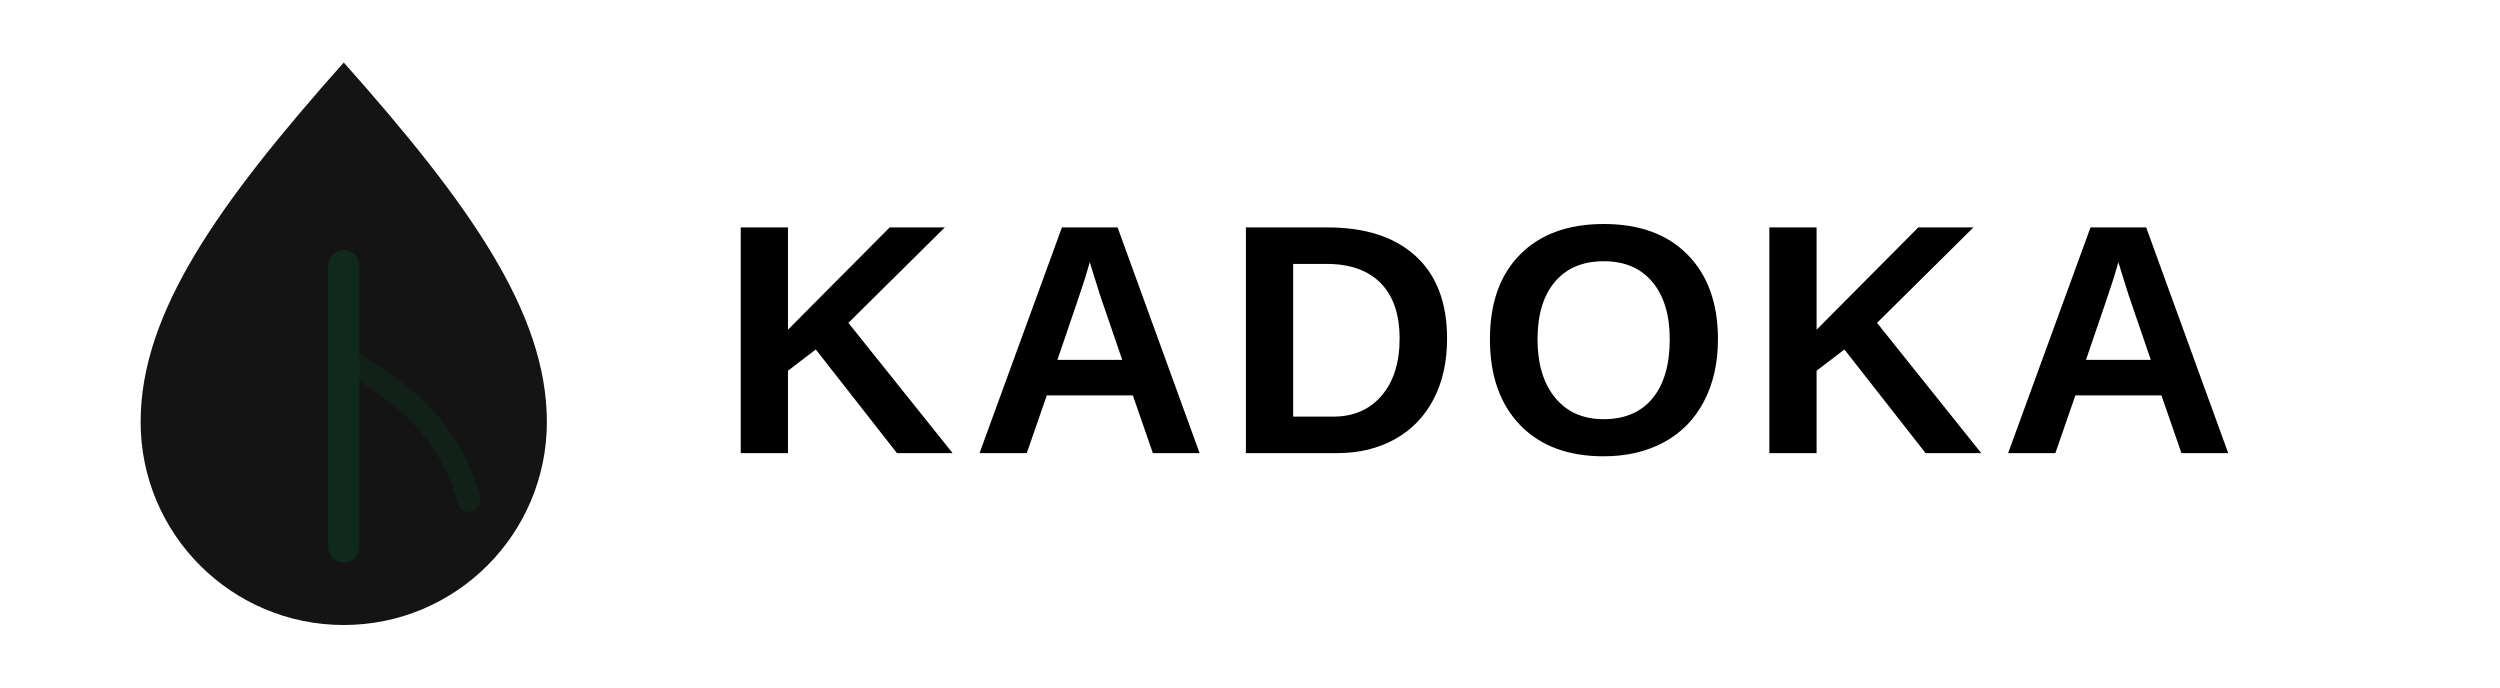
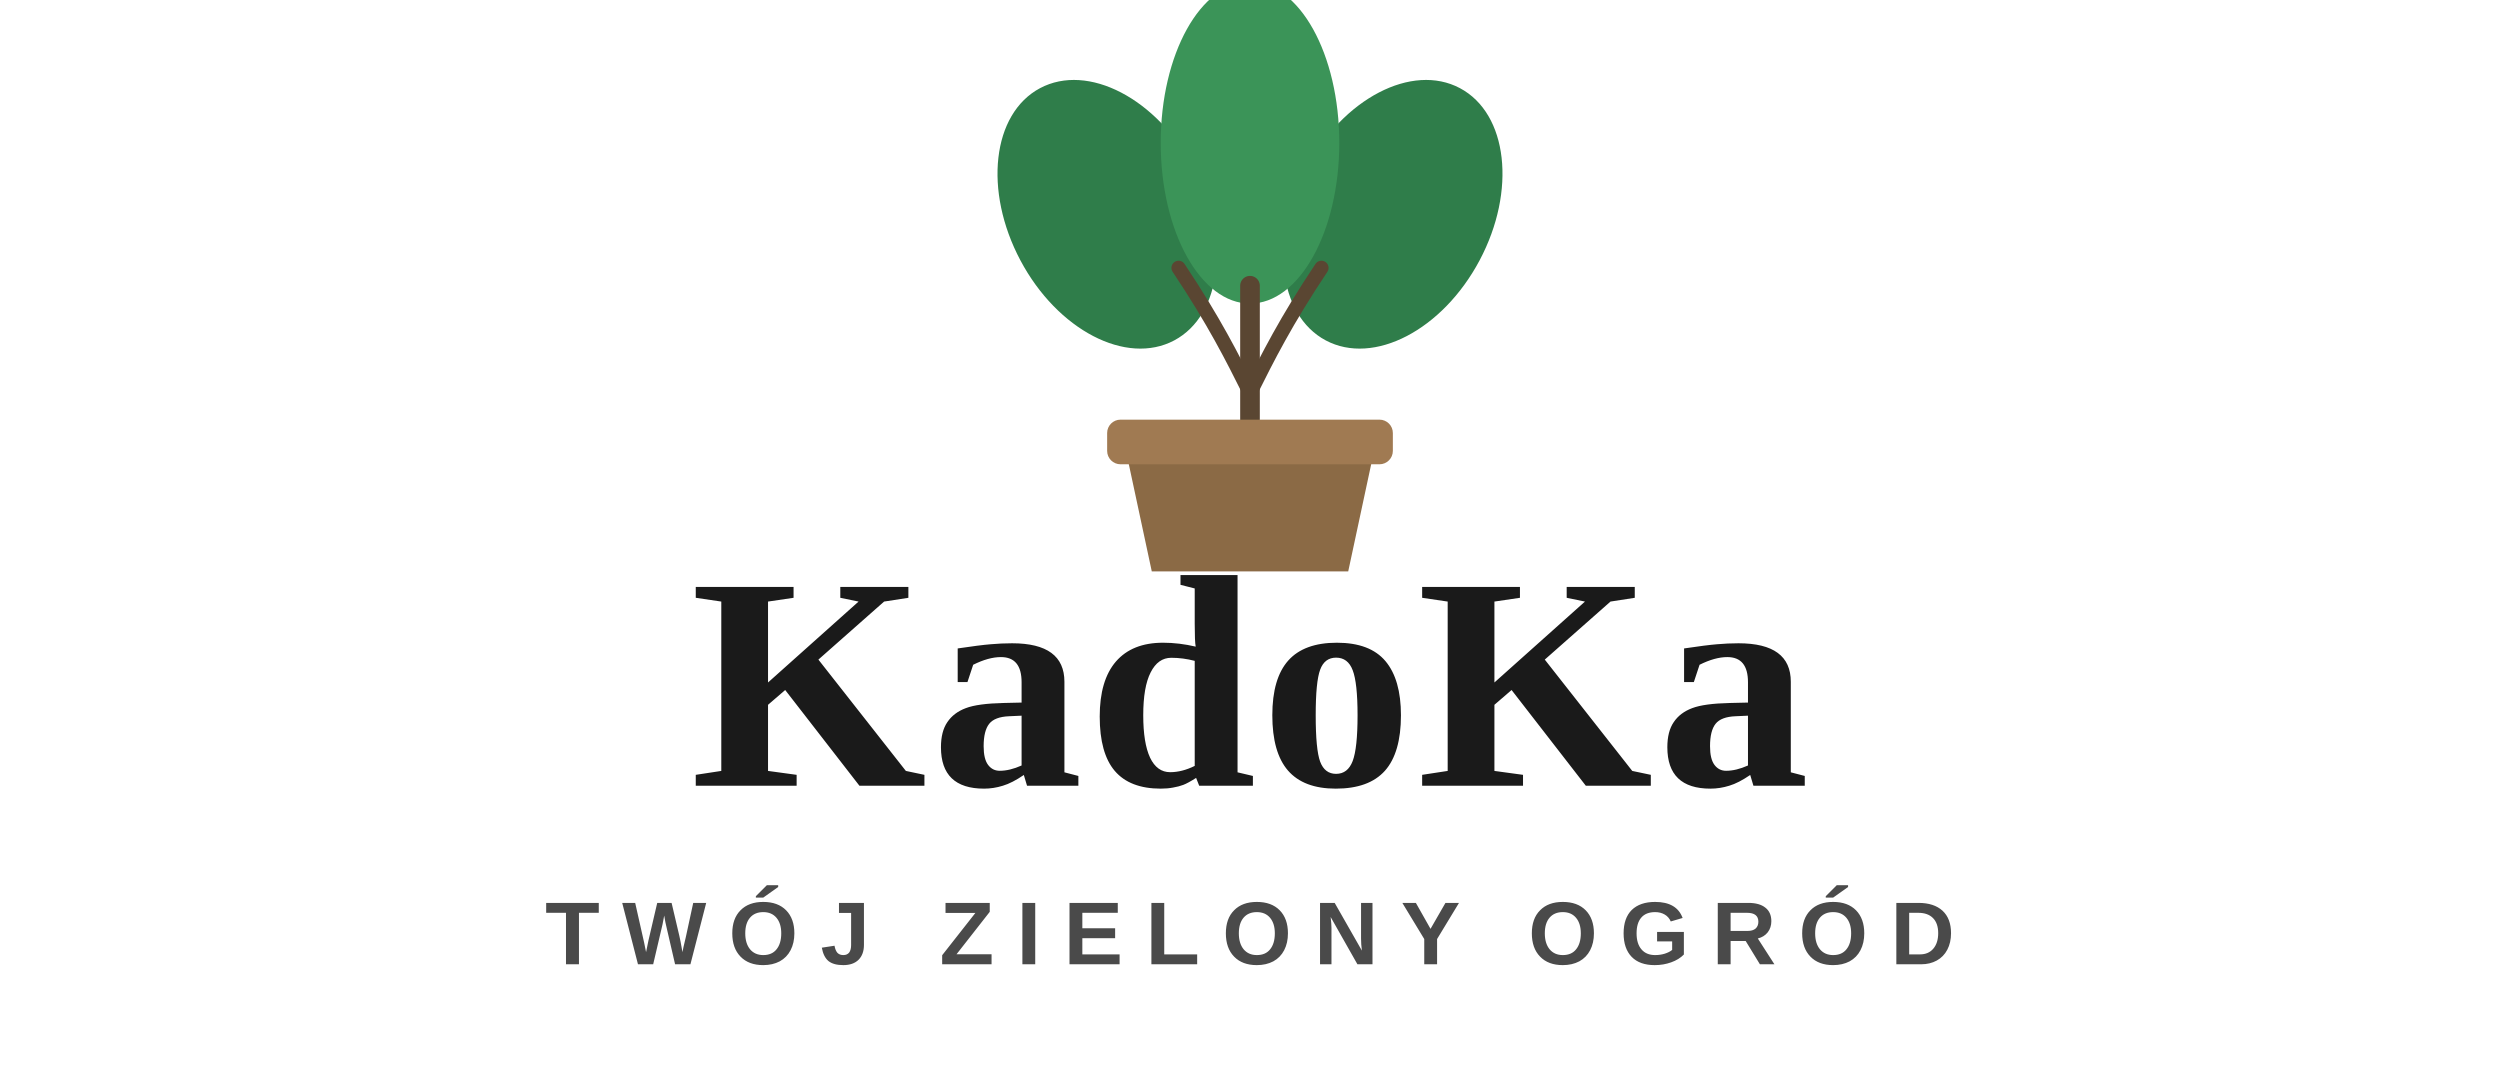
- <svg xmlns="http://www.w3.org/2000/svg" viewBox="0 0 320 88" fill="none" role="img" aria-label="KADOKA">
-   <path d="M44 8C28 26 18 40 18 54a26 26 0 1 0 52 0C70 40 60 26 44 8Z" fill="currentColor" opacity="0.92" />
-   <path d="M44 34v36" stroke="#0f2a1c" stroke-width="4" stroke-linecap="round" />
-   <path d="M44 46c8 4 14 10 16 18" stroke="#0f2a1c" stroke-width="3" stroke-linecap="round" opacity="0.55" />
-   <text x="92" y="58" fill="currentColor" font-family="Syne, Arial Black, Arial, sans-serif" font-size="42" font-weight="800" letter-spacing="2">KADOKA</text>
+ <svg xmlns="http://www.w3.org/2000/svg" viewBox="0 0 280 120" fill="none" role="img" aria-label="KadoKa — Twój zielony ogród">
+   <g transform="translate(112, 2)">
+     <ellipse cx="12" cy="22" rx="11" ry="16" fill="#2F7D4A" transform="rotate(-28 12 22)" />
+     <ellipse cx="44" cy="22" rx="11" ry="16" fill="#2F7D4A" transform="rotate(28 44 22)" />
+     <ellipse cx="28" cy="14" rx="10" ry="18" fill="#3B9458" />
+     <path d="M28 30 C28 38 28 42 28 48" stroke="#5A4632" stroke-width="2.2" stroke-linecap="round" />
+     <path d="M20 28 C24 34 26 38 28 42" stroke="#5A4632" stroke-width="1.6" stroke-linecap="round" />
+     <path d="M36 28 C32 34 30 38 28 42" stroke="#5A4632" stroke-width="1.6" stroke-linecap="round" />
+     <path d="M14 48 H42 L39 62 H17 Z" fill="#8B6A45" />
+     <rect x="12" y="45" width="32" height="5" rx="1.5" fill="#A07A52" />
+   </g>
+   <text x="140" y="88" text-anchor="middle" fill="#1A1A1A" font-family="Georgia, 'Times New Roman', serif" font-size="34" font-weight="700" letter-spacing="0.5">KadoKa</text>
+   <text x="140" y="108" text-anchor="middle" fill="#4A4A4A" font-family="Arial, Helvetica, sans-serif" font-size="10" font-weight="600" letter-spacing="2.5">TWÓJ ZIELONY OGRÓD</text>
</svg>
